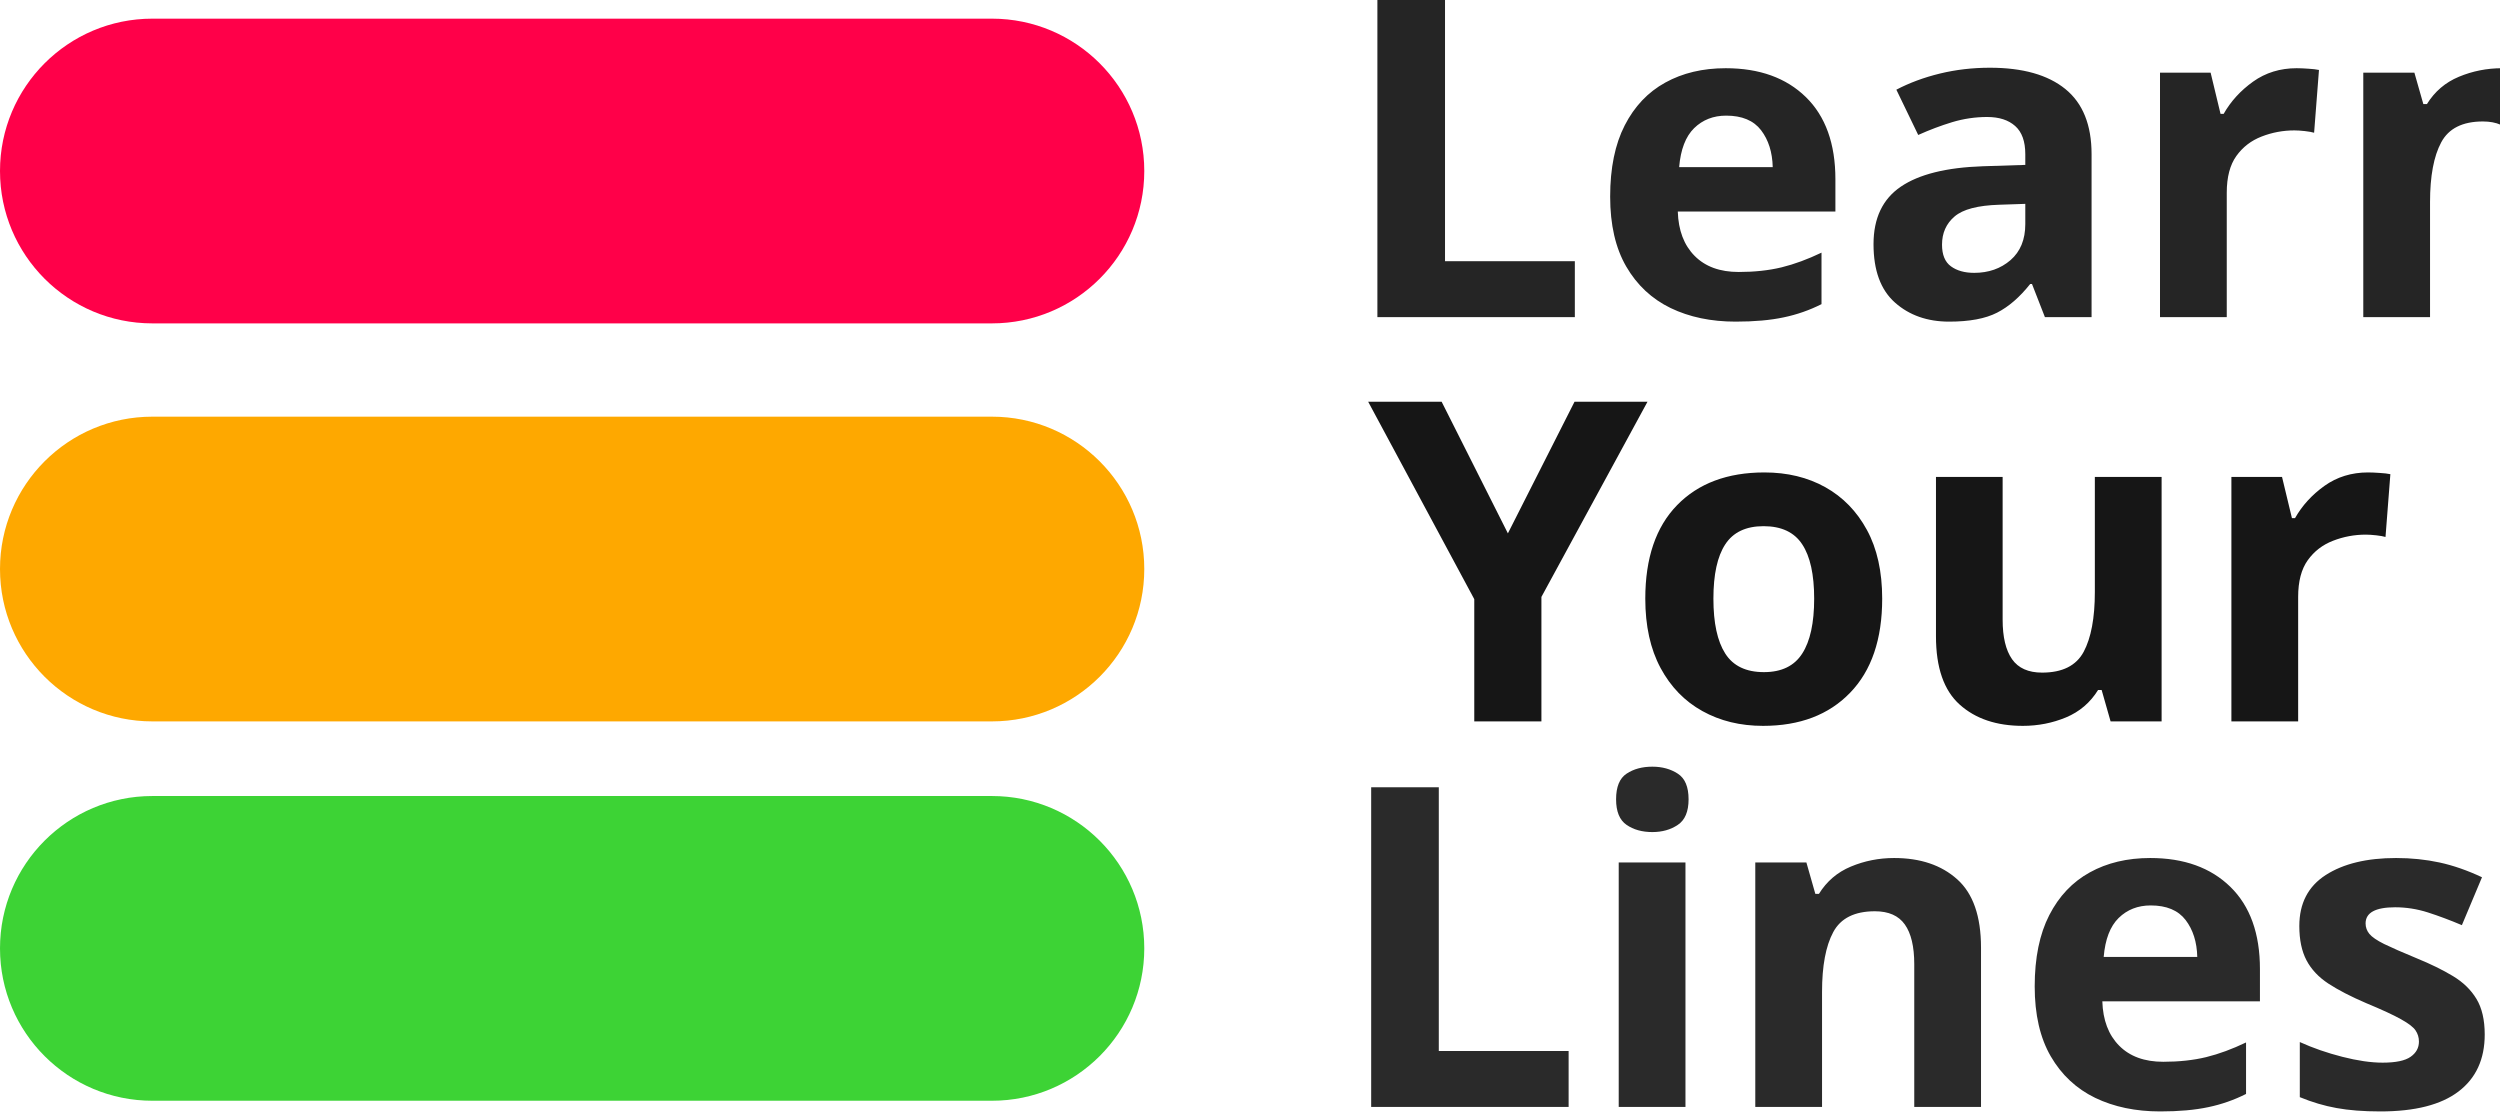
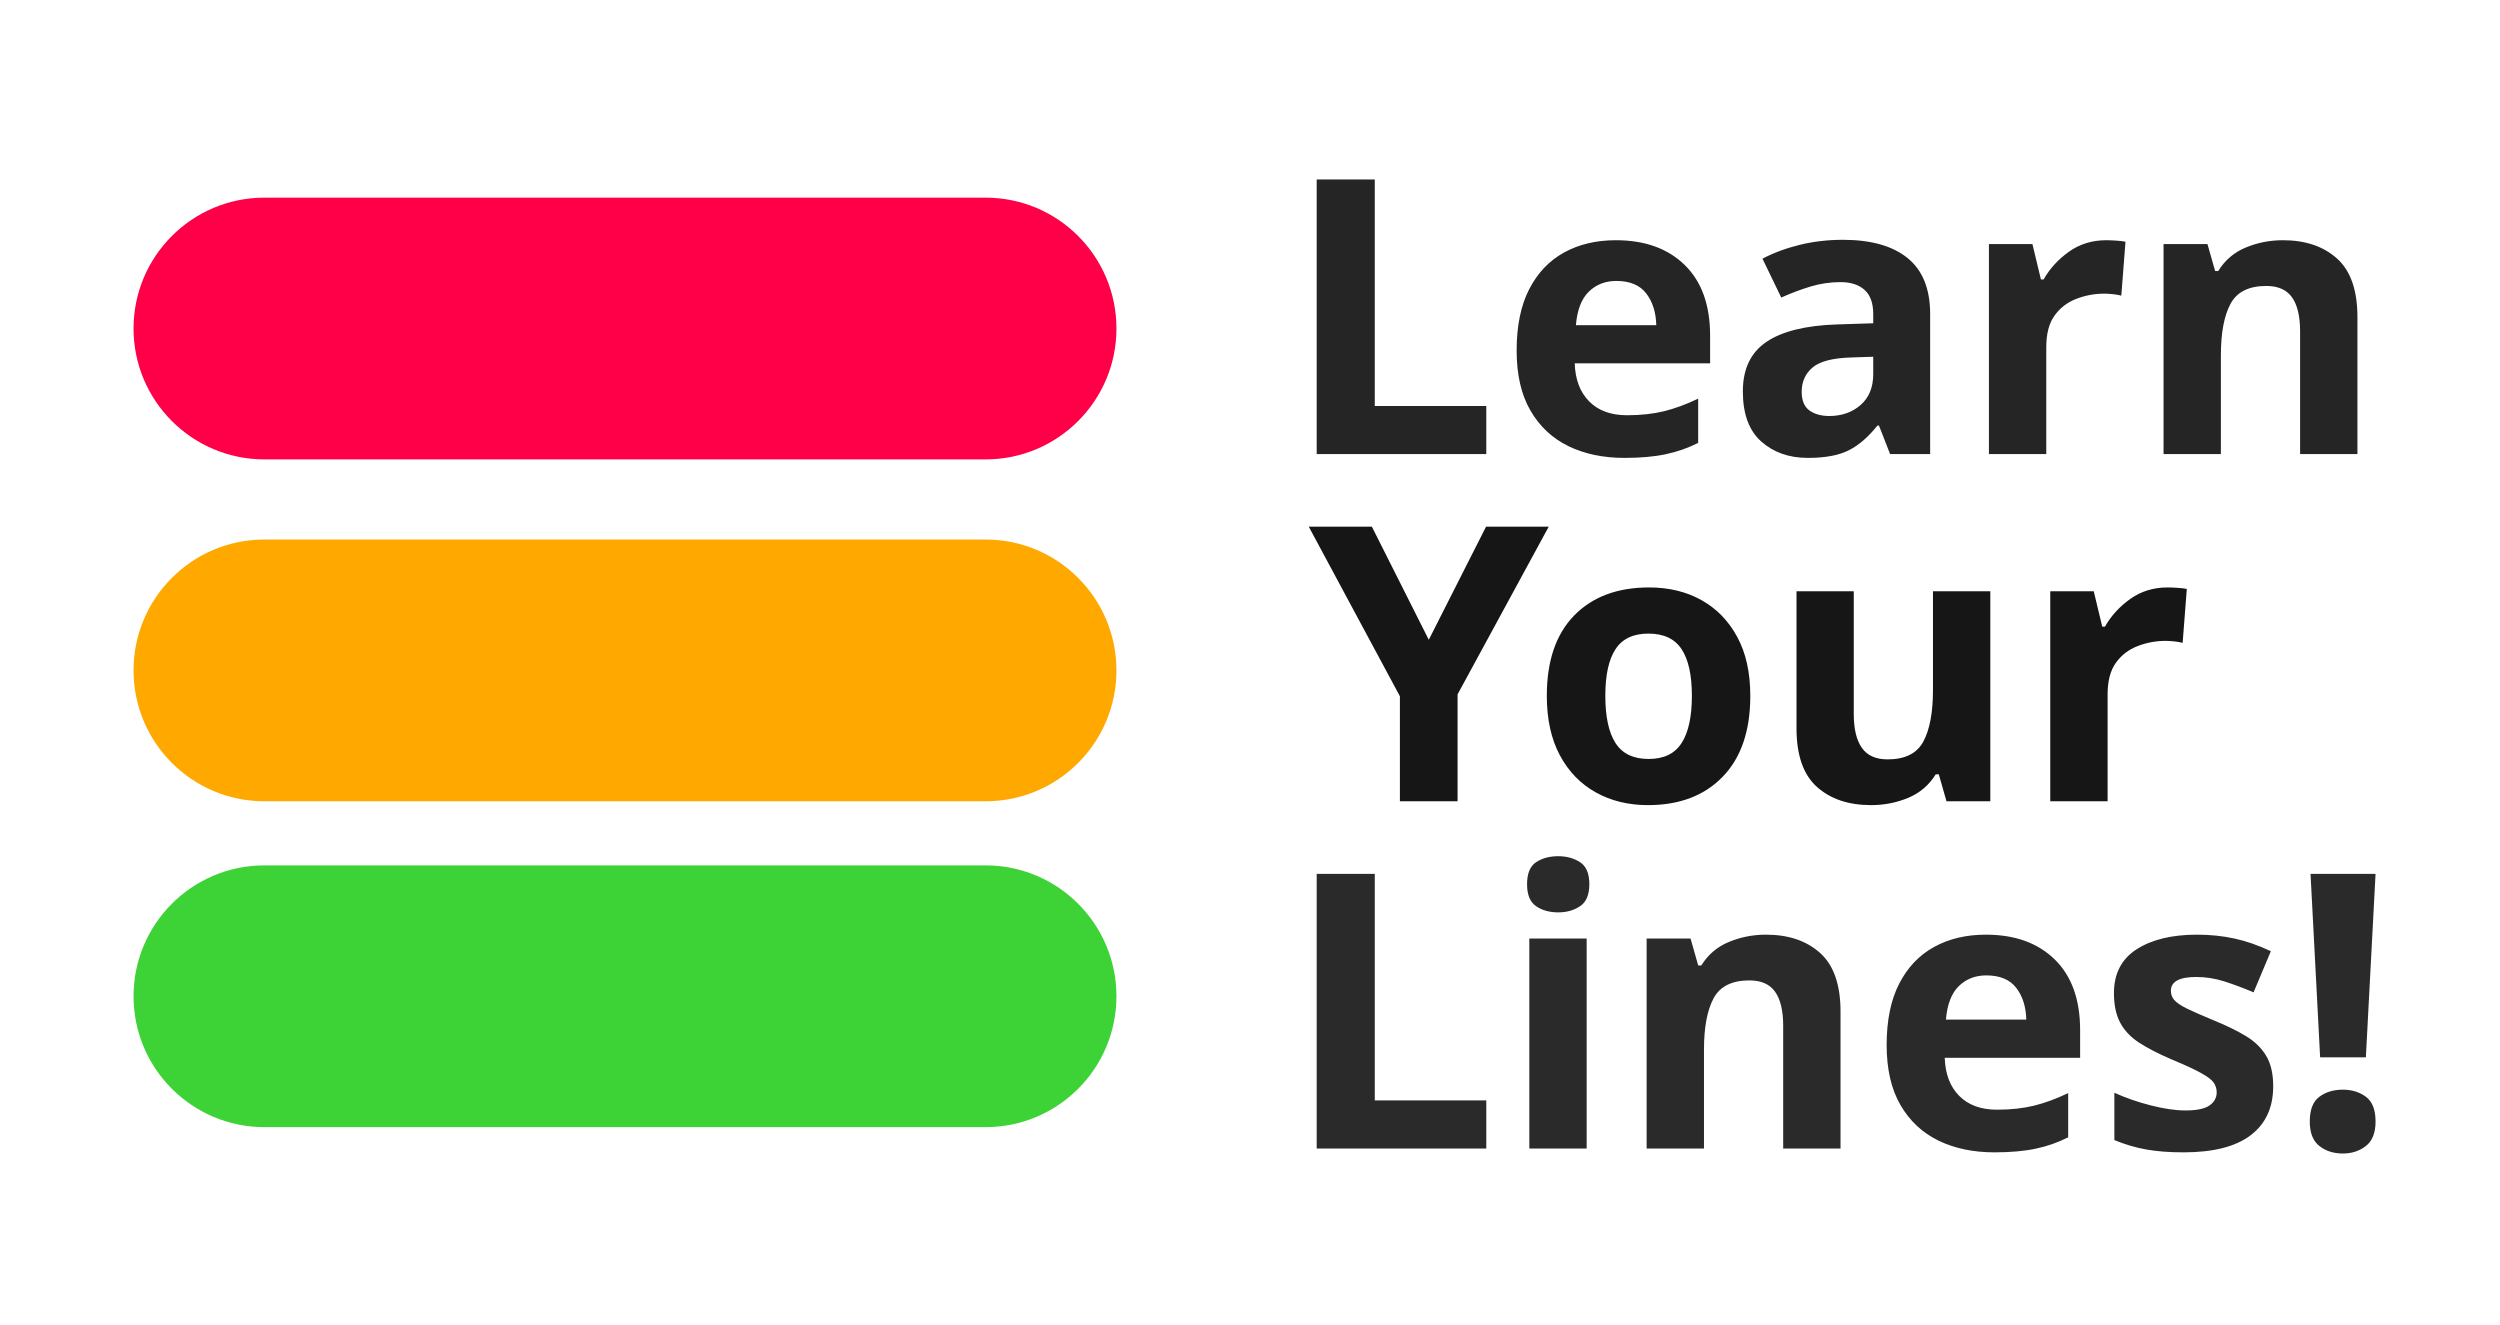
- <svg xmlns="http://www.w3.org/2000/svg" width="402px" height="179px" viewBox="0 0 402 179" version="1.1">
-   <defs>
-     <filter x="-3.8%" y="-2.9%" width="107.6%" height="108.0%" filterUnits="objectBoundingBox" id="filter-1">
-       <feOffset dx="0" dy="2" in="SourceAlpha" result="shadowOffsetOuter1" />
-       <feGaussianBlur stdDeviation="2" in="shadowOffsetOuter1" result="shadowBlurOuter1" />
-       <feColorMatrix values="0 0 0 0 0   0 0 0 0 0   0 0 0 0 0  0 0 0 0 0" type="matrix" in="shadowBlurOuter1" result="shadowMatrixOuter1" />
-       <feMerge>
-         <feMergeNode in="shadowMatrixOuter1" />
-         <feMergeNode in="SourceGraphic" />
-       </feMerge>
-     </filter>
-   </defs>
-   <g id="Page-1" stroke="none" stroke-width="1" fill="none" fill-rule="evenodd">
-     <g id="Tablet" transform="translate(-115, -119)">
-       <g id="Group-2" transform="translate(115, 98)">
-         <text id="Learn" font-family="Avenir-Black, Avenir" font-size="72" font-weight="700" fill="#252525">
-           <tspan x="215" y="72">Learn </tspan>
+ <svg xmlns="http://www.w3.org/2000/svg" version="1.1" width="468" height="248" xml:space="preserve" id="group2Canvas">
+   <g id="group2Canvas-page1">
+     <g id="group2Canvas-tablet">
+       <g id="group2Canvas-group4">
+         <text fill="rgb(37, 37, 37)" font-family="Avenir-Black, Avenir, sans-serif" font-weight="bold" font-size="72" x="240" y="13">
+           <tspan x="240" y="85">Learn </tspan>
        </text>
-         <text id="Your" font-family="Avenir-Black, Avenir" font-size="72" font-weight="700" fill="#161616">
-           <tspan x="220" y="137">Your </tspan>
+         <text fill="rgb(22, 22, 22)" font-family="Avenir-Black, Avenir, sans-serif" font-weight="bold" font-size="72" x="245" y="78">
+           <tspan x="245" y="150">Your </tspan>
        </text>
-         <text id="Lines" font-family="Avenir-Black, Avenir" font-size="72" font-weight="700" fill="#2A2A2A">
-           <tspan x="214" y="199">Lines </tspan>
+         <text fill="rgb(42, 42, 42)" font-family="Avenir-Black, Avenir, sans-serif" font-weight="bold" font-size="72" x="240" y="143">
+           <tspan x="240" y="215">Lines! </tspan>
        </text>
-         <g id="Group" filter="url(#filter-1)" transform="translate(0, 24)">
-           <rect id="Rectangle-2" fill="#FEA800" x="0" y="64" width="184" height="49" rx="24.5" />
-           <rect id="Rectangle-2" fill="#3DD336" x="0" y="125" width="184" height="49" rx="24.5" />
-           <rect id="Rectangle-2" fill="#FF0048" x="0" y="0" width="184" height="49" rx="24.5" />
+         <g id="group2Canvas-group6">
+           <rect id="group2Canvas-rectangle5" stroke="none" fill="rgb(254, 168, 0)" x="25" y="101" width="184" height="49" rx="24.5" />
+           <rect id="group2Canvas-rectangle7" stroke="none" fill="rgb(61, 211, 54)" x="25" y="162" width="184" height="49" rx="24.5" />
+           <rect id="group2Canvas-rectangle9" stroke="none" fill="rgb(255, 0, 72)" x="25" y="37" width="184" height="49" rx="24.5" />
        </g>
      </g>
    </g>
  </g>
</svg>
